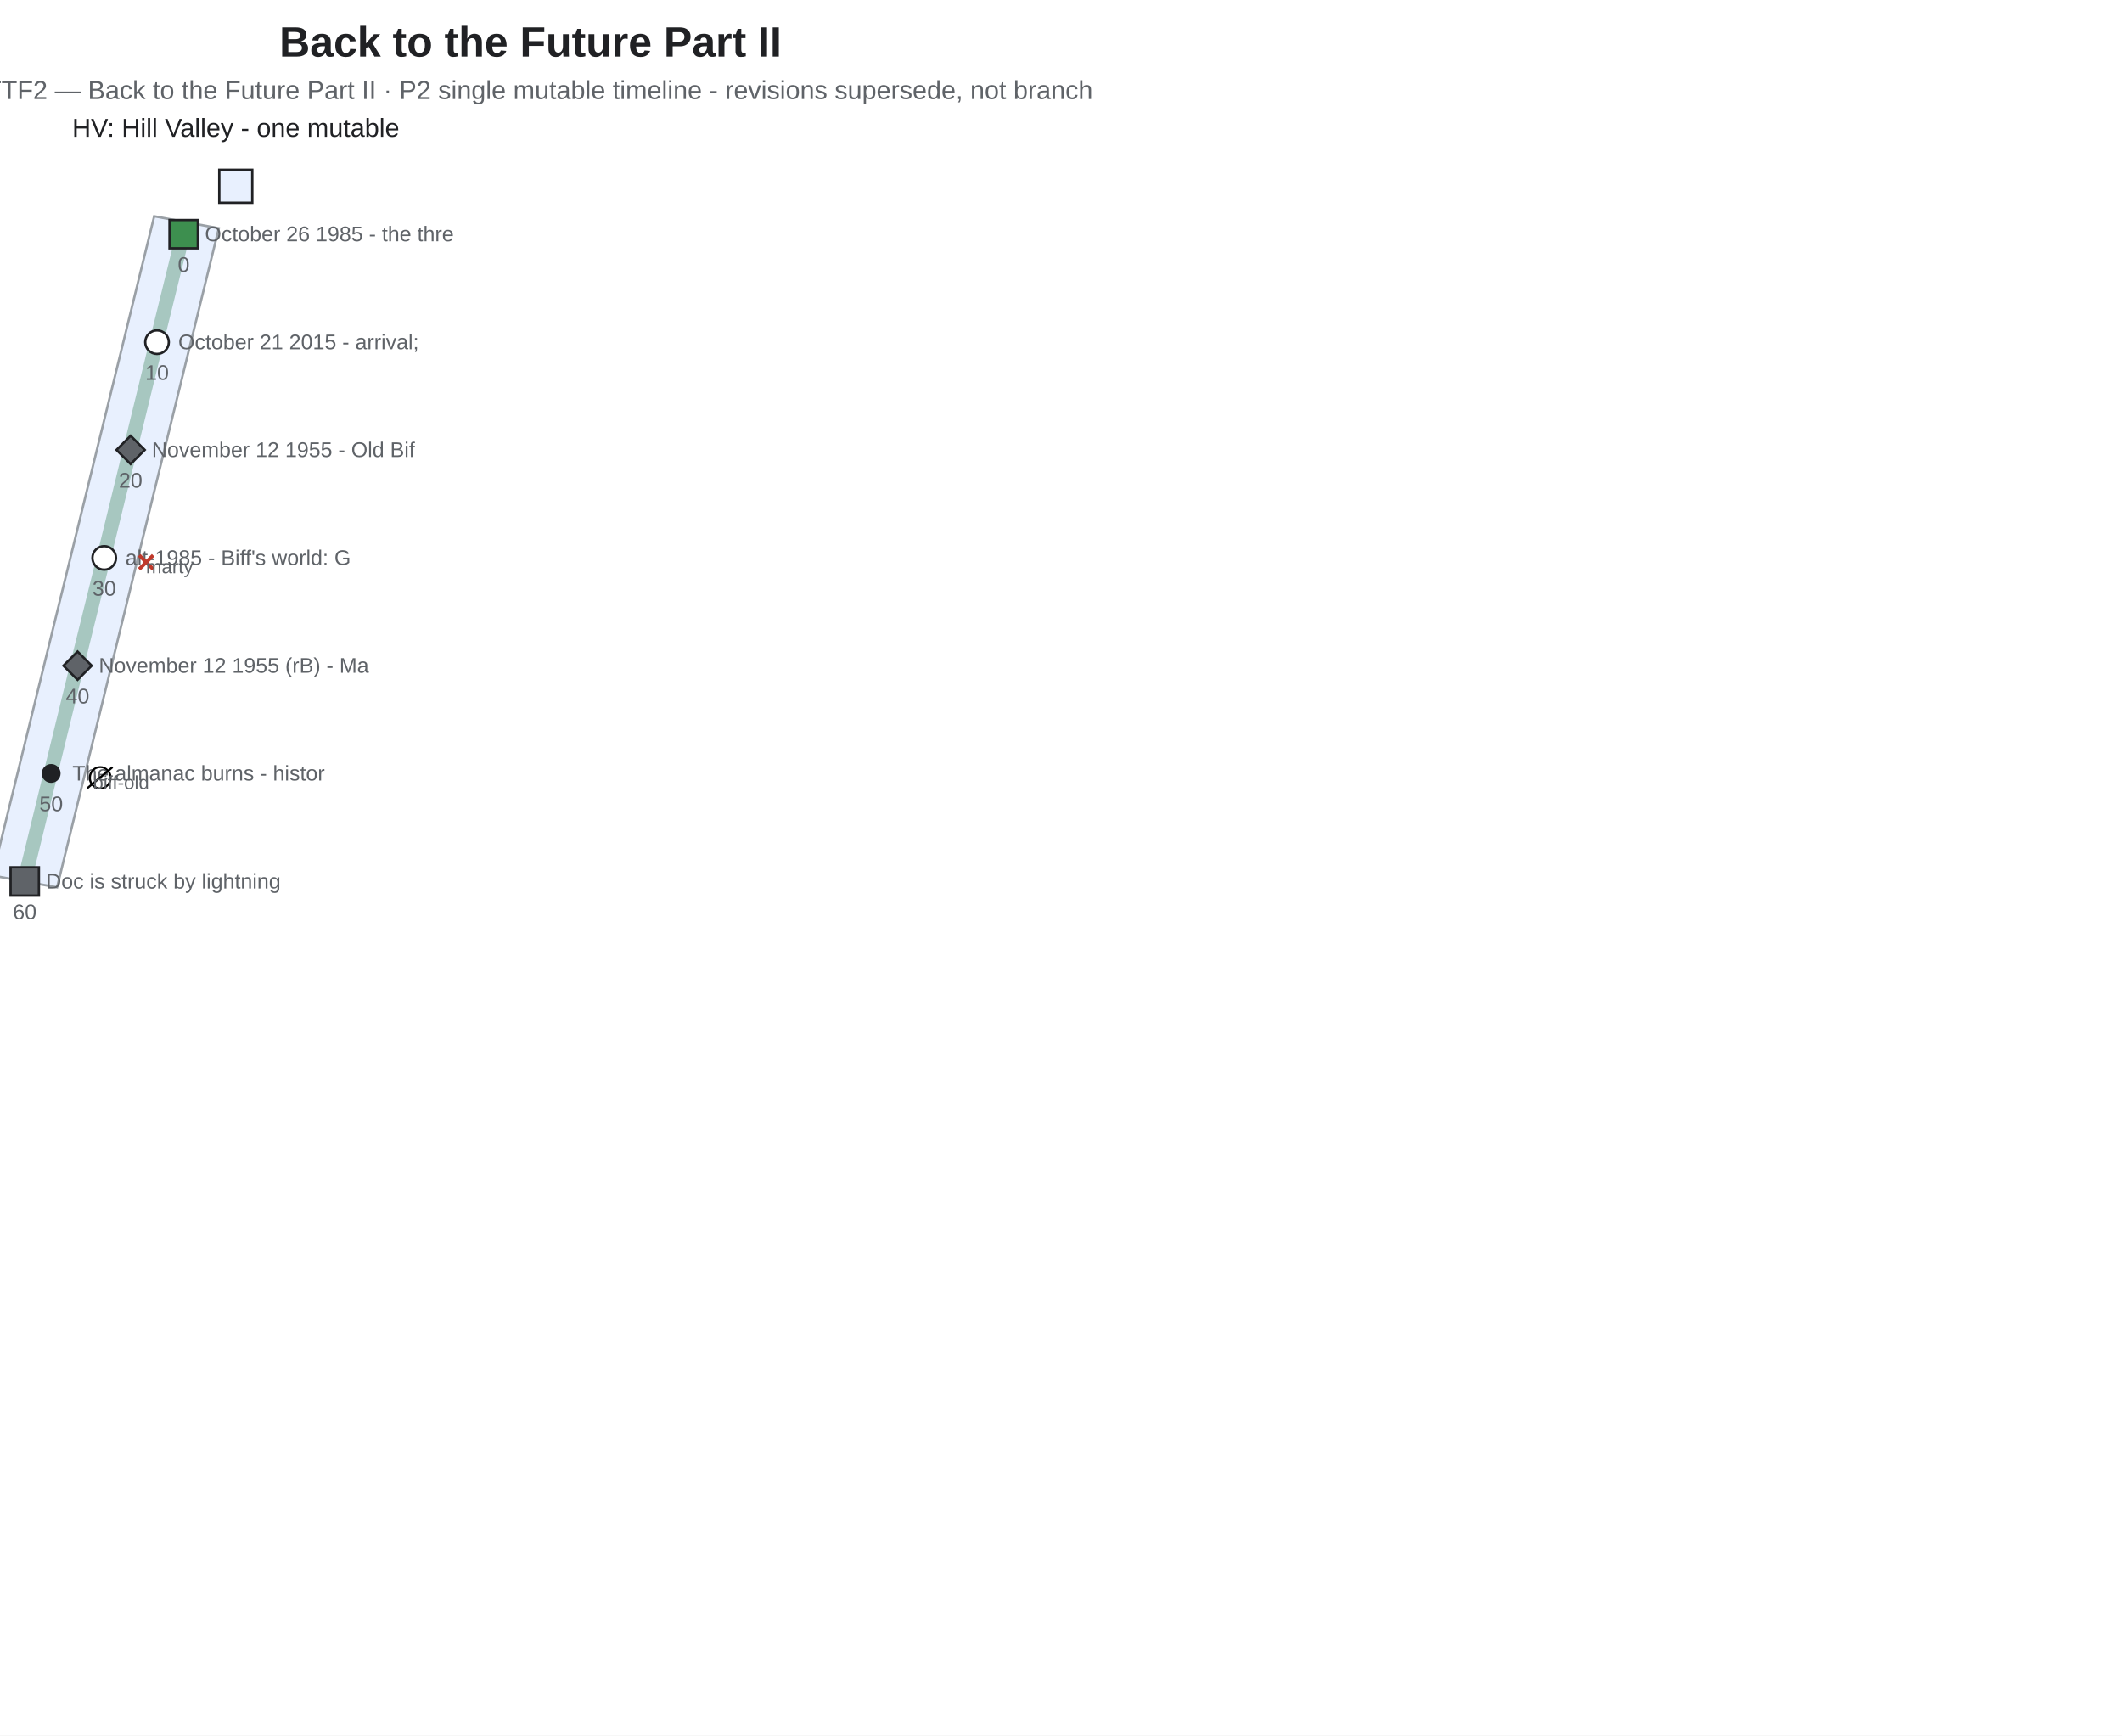
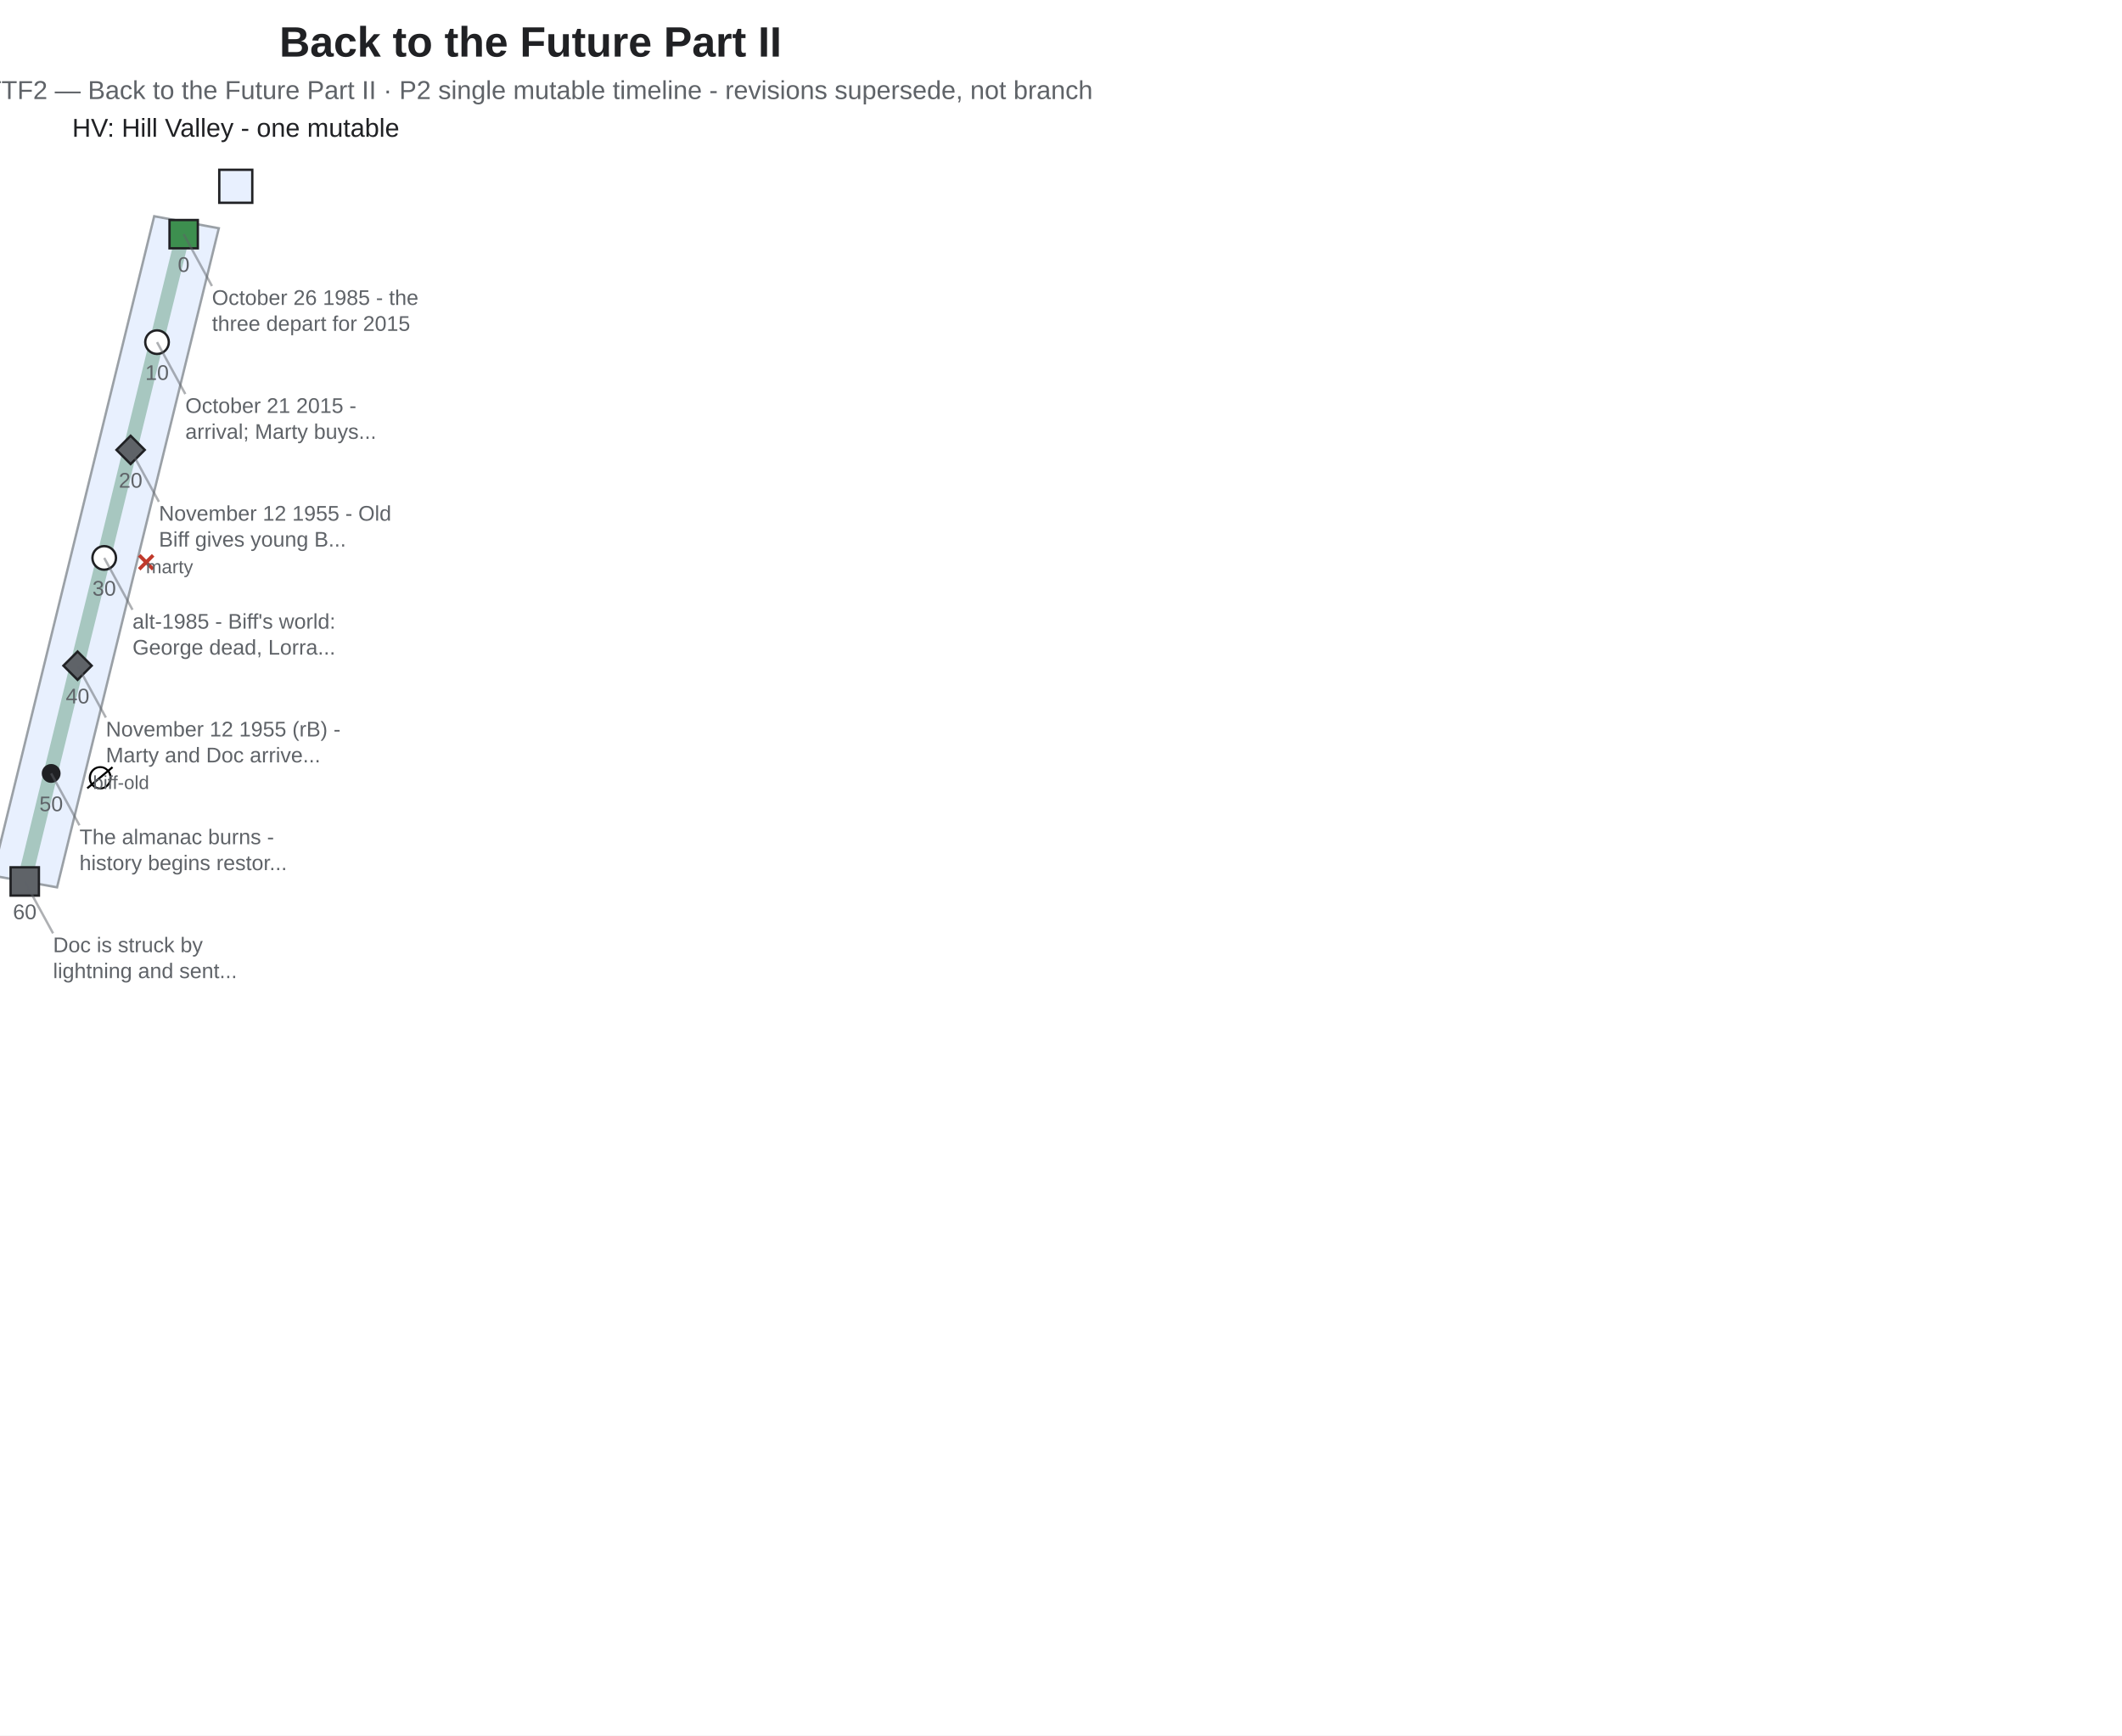
<svg xmlns="http://www.w3.org/2000/svg" width="900" height="736" viewBox="0 0 900 736" font-family="Arial, Helvetica, sans-serif">
  <rect width="900" height="736" fill="#ffffff" />
  <g transform="translate(0,0)">
    <text x="225" y="24" text-anchor="middle" font-size="18" font-weight="bold" fill="#202124">Back to the Future Part II</text>
    <text x="225" y="42" text-anchor="middle" font-size="11" fill="#5f6368">BTTF2 — Back to the Future Part II · P2 single mutable timeline - revisions supersede, not branch</text>
    <line x1="79.1" y1="94.2" x2="10.5" y2="373.8" stroke="#9aa0a6" stroke-width="2" stroke-opacity="1.0" />
    <rect x="93.0" y="72.0" width="14" height="14" fill="#e8f0fe" stroke="#202124" />
    <text x="100.0" y="58.0" text-anchor="middle" font-size="11" fill="#202124">HV: Hill Valley - one mutable </text>
    <polygon points="65.4,91.7 92.8,96.8 24.2,376.3 -3.2,371.3" fill="#e8f0fe" stroke="#9aa0a6" stroke-width="1" />
    <line x1="77.9" y1="98.3" x2="66.6" y2="144.1" stroke="#2f7d4f" stroke-width="6" stroke-opacity="0.35" stroke-linecap="round" />
    <line x1="44.2" y1="235.6" x2="32.9" y2="281.3" stroke="#2f7d4f" stroke-width="6" stroke-opacity="0.35" stroke-linecap="round" />
    <line x1="21.7" y1="327.0" x2="10.5" y2="372.8" stroke="#2f7d4f" stroke-width="6" stroke-opacity="0.35" stroke-linecap="round" />
    <line x1="66.6" y1="144.1" x2="44.2" y2="235.6" stroke="#2f7d4f" stroke-width="6" stroke-opacity="0.35" stroke-linecap="round" />
    <line x1="32.9" y1="281.3" x2="21.7" y2="327.0" stroke="#2f7d4f" stroke-width="6" stroke-opacity="0.35" stroke-linecap="round" />
    <rect x="71.9" y="93.3" width="12" height="12" fill="#3d8f4f" stroke="#202124" />
    <text x="77.9" y="115.3" text-anchor="middle" font-size="9" fill="#5f6368">0</text>
-     <text x="86.9" y="102.3" font-size="9" fill="#5f6368">October 26 1985 - the thre</text>
    <circle cx="66.6" cy="145.1" r="5" fill="#ffffff" stroke="#202124" />
    <text x="66.6" y="161.1" text-anchor="middle" font-size="9" fill="#5f6368">10</text>
-     <text x="75.6" y="148.1" font-size="9" fill="#5f6368">October 21 2015 - arrival;</text>
    <path d="M 55.4 184.8 L 61.4 190.8 L 55.4 196.8 L 49.4 190.8 Z" fill="#5f6368" stroke="#202124" />
    <text x="55.4" y="206.8" text-anchor="middle" font-size="9" fill="#5f6368">20</text>
-     <text x="64.4" y="193.8" font-size="9" fill="#5f6368">November 12 1955 - Old Bif</text>
    <circle cx="44.2" cy="236.6" r="5" fill="#ffffff" stroke="#202124" />
    <text x="44.2" y="252.6" text-anchor="middle" font-size="9" fill="#5f6368">30</text>
-     <text x="53.2" y="239.6" font-size="9" fill="#5f6368">alt-1985 - Biff's world: G</text>
    <path d="M 32.9 276.3 L 38.9 282.3 L 32.9 288.3 L 26.9 282.3 Z" fill="#5f6368" stroke="#202124" />
    <text x="32.9" y="298.3" text-anchor="middle" font-size="9" fill="#5f6368">40</text>
-     <text x="41.9" y="285.3" font-size="9" fill="#5f6368">November 12 1955 (rB) - Ma</text>
    <circle cx="21.7" cy="328.0" r="4" fill="#202124" />
    <text x="21.7" y="344.0" text-anchor="middle" font-size="9" fill="#5f6368">50</text>
-     <text x="30.7" y="331.0" font-size="9" fill="#5f6368">The almanac burns - histor</text>
    <rect x="4.5" y="367.8" width="12" height="12" fill="#5f6368" stroke="#202124" />
    <text x="10.5" y="389.8" text-anchor="middle" font-size="9" fill="#5f6368">60</text>
-     <text x="19.5" y="376.8" font-size="9" fill="#5f6368">Doc is struck by lightning</text>
    <text x="57.9" y="243.1" font-size="14" font-weight="bold" fill="#c0392b">×</text>
    <text x="61.9" y="243.1" font-size="8" fill="#5f6368">marty</text>
    <text x="35.4" y="334.6" font-size="14" font-weight="bold" fill="#000000">∅</text>
    <text x="39.4" y="334.6" font-size="8" fill="#5f6368">biff-old</text>
+     <line x1="77.9" y1="99.3" x2="89.9" y2="121.3" stroke="#5f6368" stroke-width="1" stroke-opacity="0.5" />
+     <text x="89.9" y="129.3" font-size="9" fill="#5f6368">October 26 1985 - the</text>
+     <text x="89.9" y="140.3" font-size="9" fill="#5f6368">three depart for 2015</text>
+     <line x1="66.6" y1="145.1" x2="78.6" y2="167.1" stroke="#5f6368" stroke-width="1" stroke-opacity="0.5" />
+     <text x="78.6" y="175.1" font-size="9" fill="#5f6368">October 21 2015 -</text>
+     <text x="78.6" y="186.1" font-size="9" fill="#5f6368">arrival; Marty buys...</text>
+     <line x1="55.4" y1="190.8" x2="67.4" y2="212.8" stroke="#5f6368" stroke-width="1" stroke-opacity="0.5" />
+     <text x="67.4" y="220.8" font-size="9" fill="#5f6368">November 12 1955 - Old</text>
+     <text x="67.4" y="231.8" font-size="9" fill="#5f6368">Biff gives young B...</text>
+     <line x1="44.2" y1="236.6" x2="56.2" y2="258.6" stroke="#5f6368" stroke-width="1" stroke-opacity="0.5" />
+     <text x="56.2" y="266.6" font-size="9" fill="#5f6368">alt-1985 - Biff's world:</text>
+     <text x="56.2" y="277.6" font-size="9" fill="#5f6368">George dead, Lorra...</text>
+     <line x1="32.9" y1="282.3" x2="44.9" y2="304.3" stroke="#5f6368" stroke-width="1" stroke-opacity="0.5" />
+     <text x="44.9" y="312.3" font-size="9" fill="#5f6368">November 12 1955 (rB) -</text>
+     <text x="44.9" y="323.3" font-size="9" fill="#5f6368">Marty and Doc arrive...</text>
+     <line x1="21.7" y1="328.0" x2="33.7" y2="350.0" stroke="#5f6368" stroke-width="1" stroke-opacity="0.5" />
+     <text x="33.7" y="358.0" font-size="9" fill="#5f6368">The almanac burns -</text>
+     <text x="33.7" y="369.0" font-size="9" fill="#5f6368">history begins restor...</text>
+     <line x1="10.5" y1="373.8" x2="22.5" y2="395.8" stroke="#5f6368" stroke-width="1" stroke-opacity="0.5" />
+     <text x="22.5" y="403.8" font-size="9" fill="#5f6368">Doc is struck by</text>
+     <text x="22.5" y="414.8" font-size="9" fill="#5f6368">lightning and sent...</text>
  </g>
</svg>
